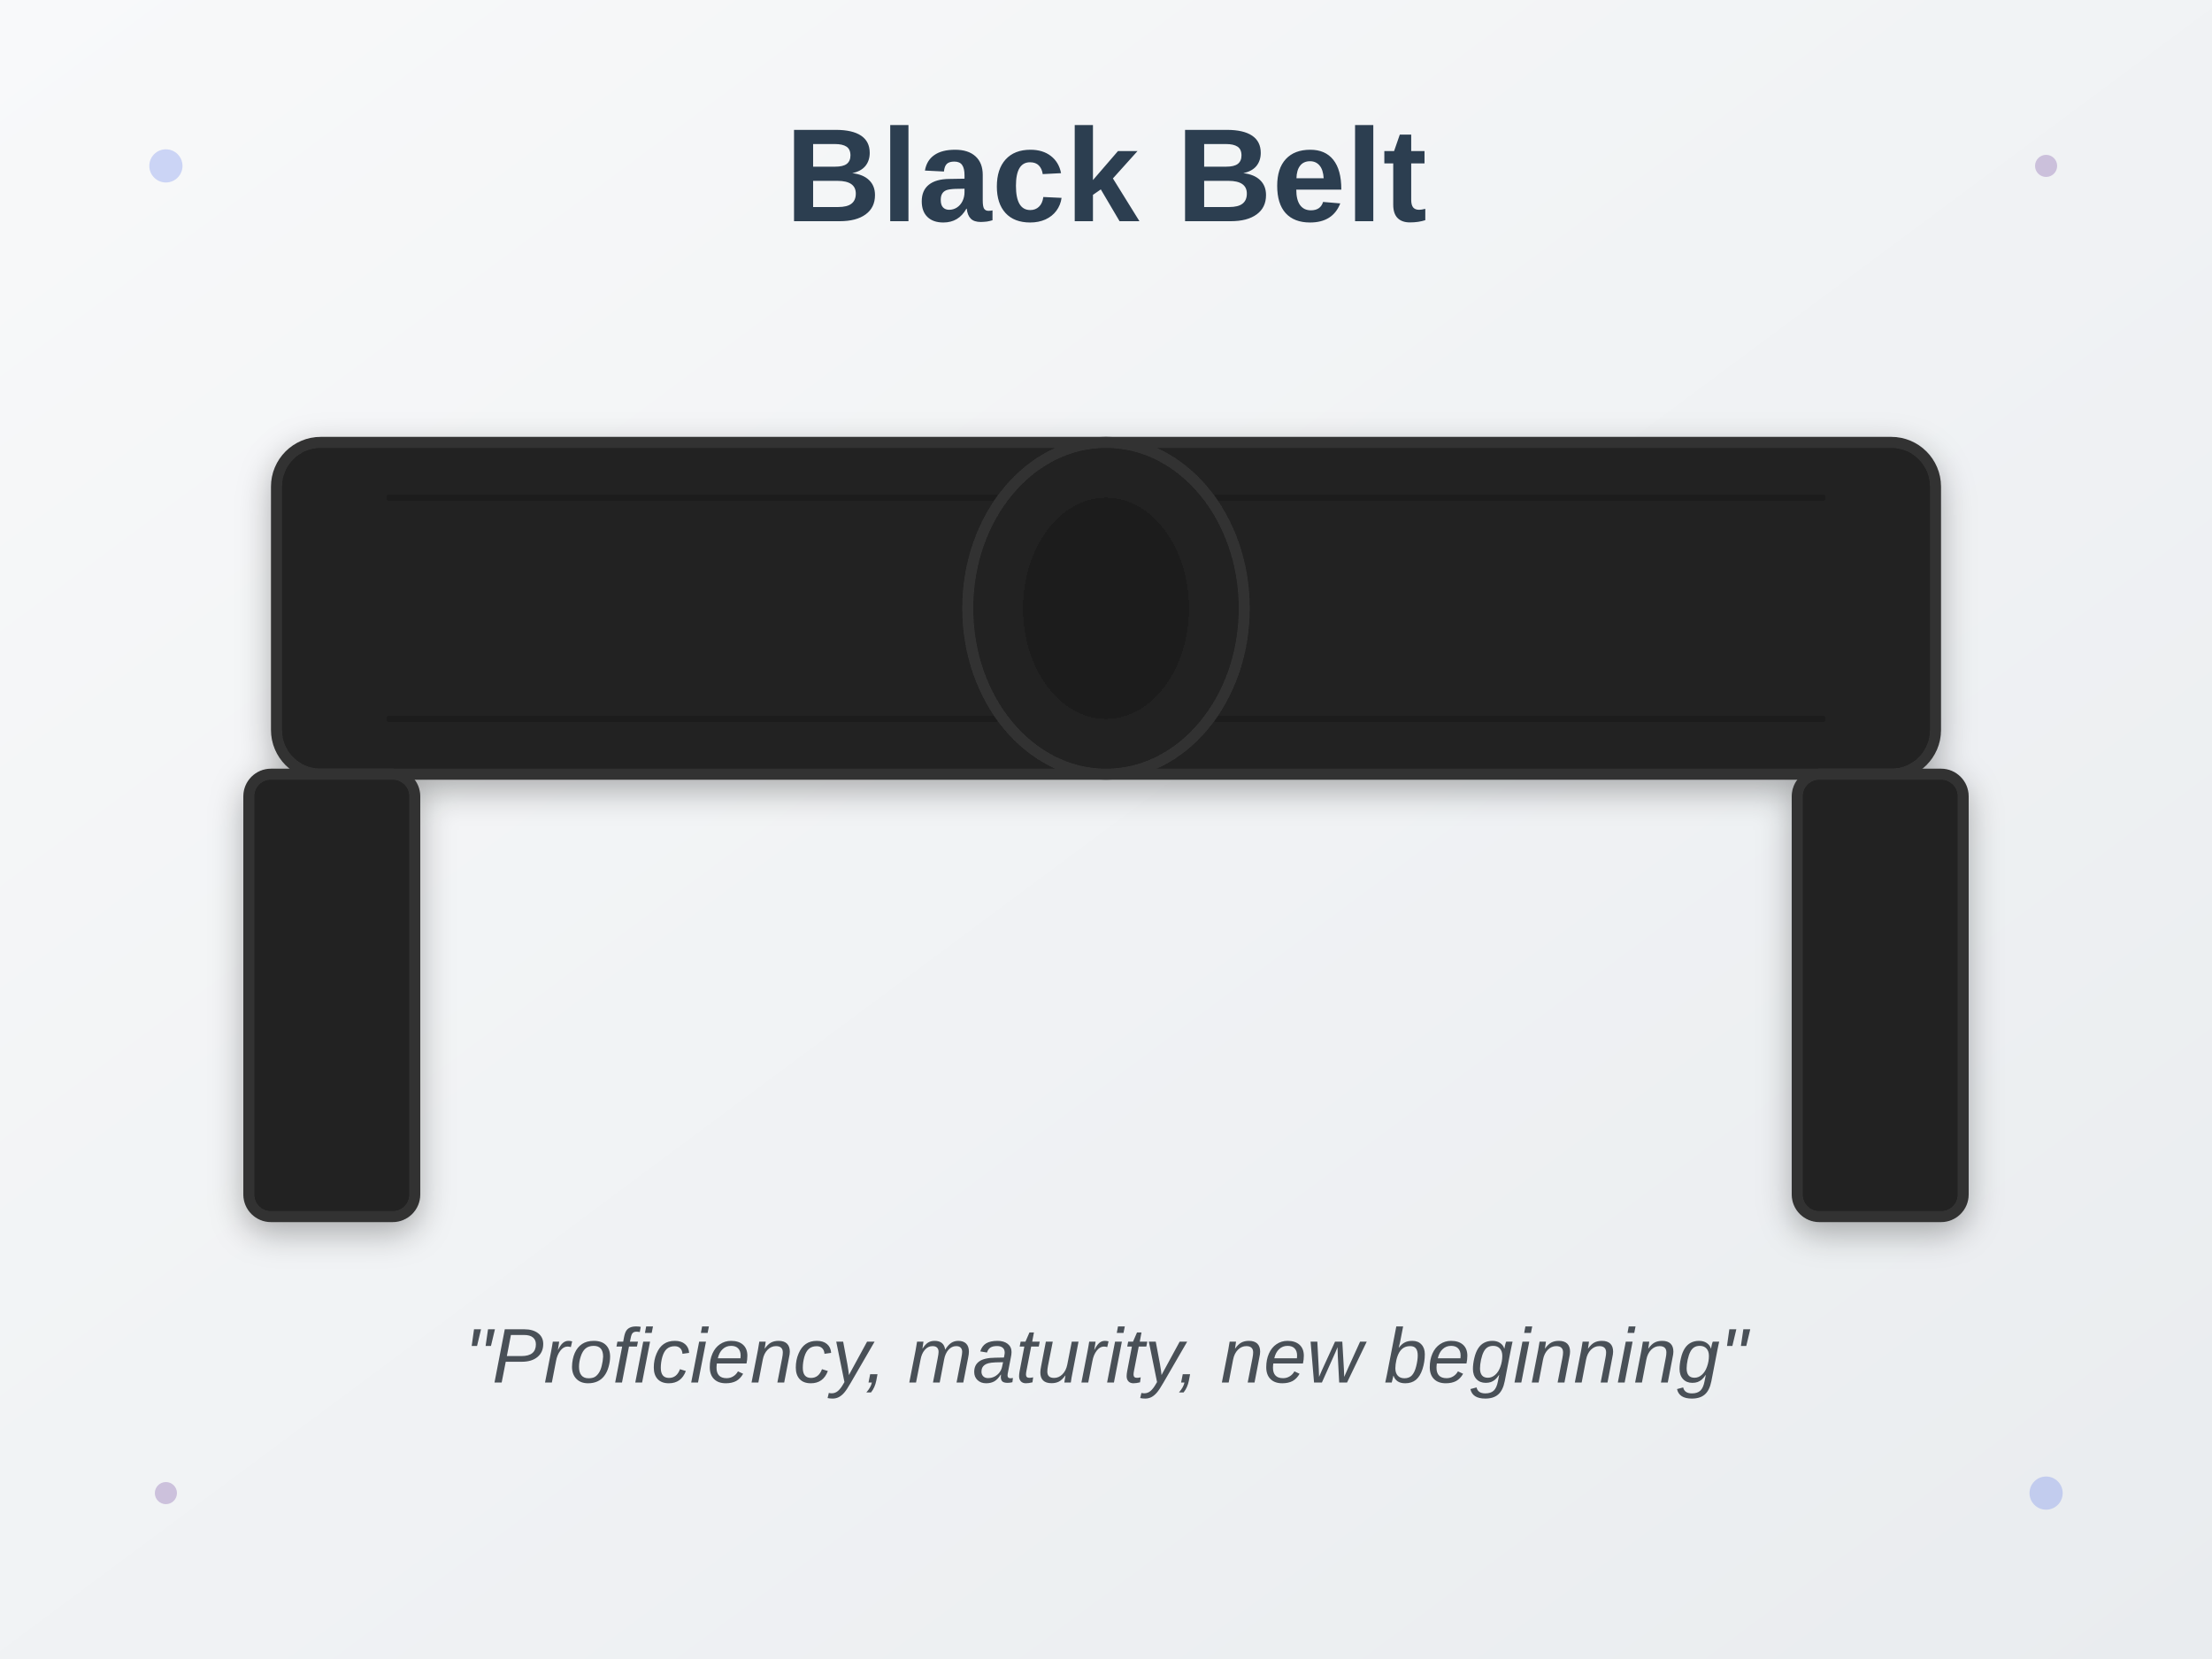
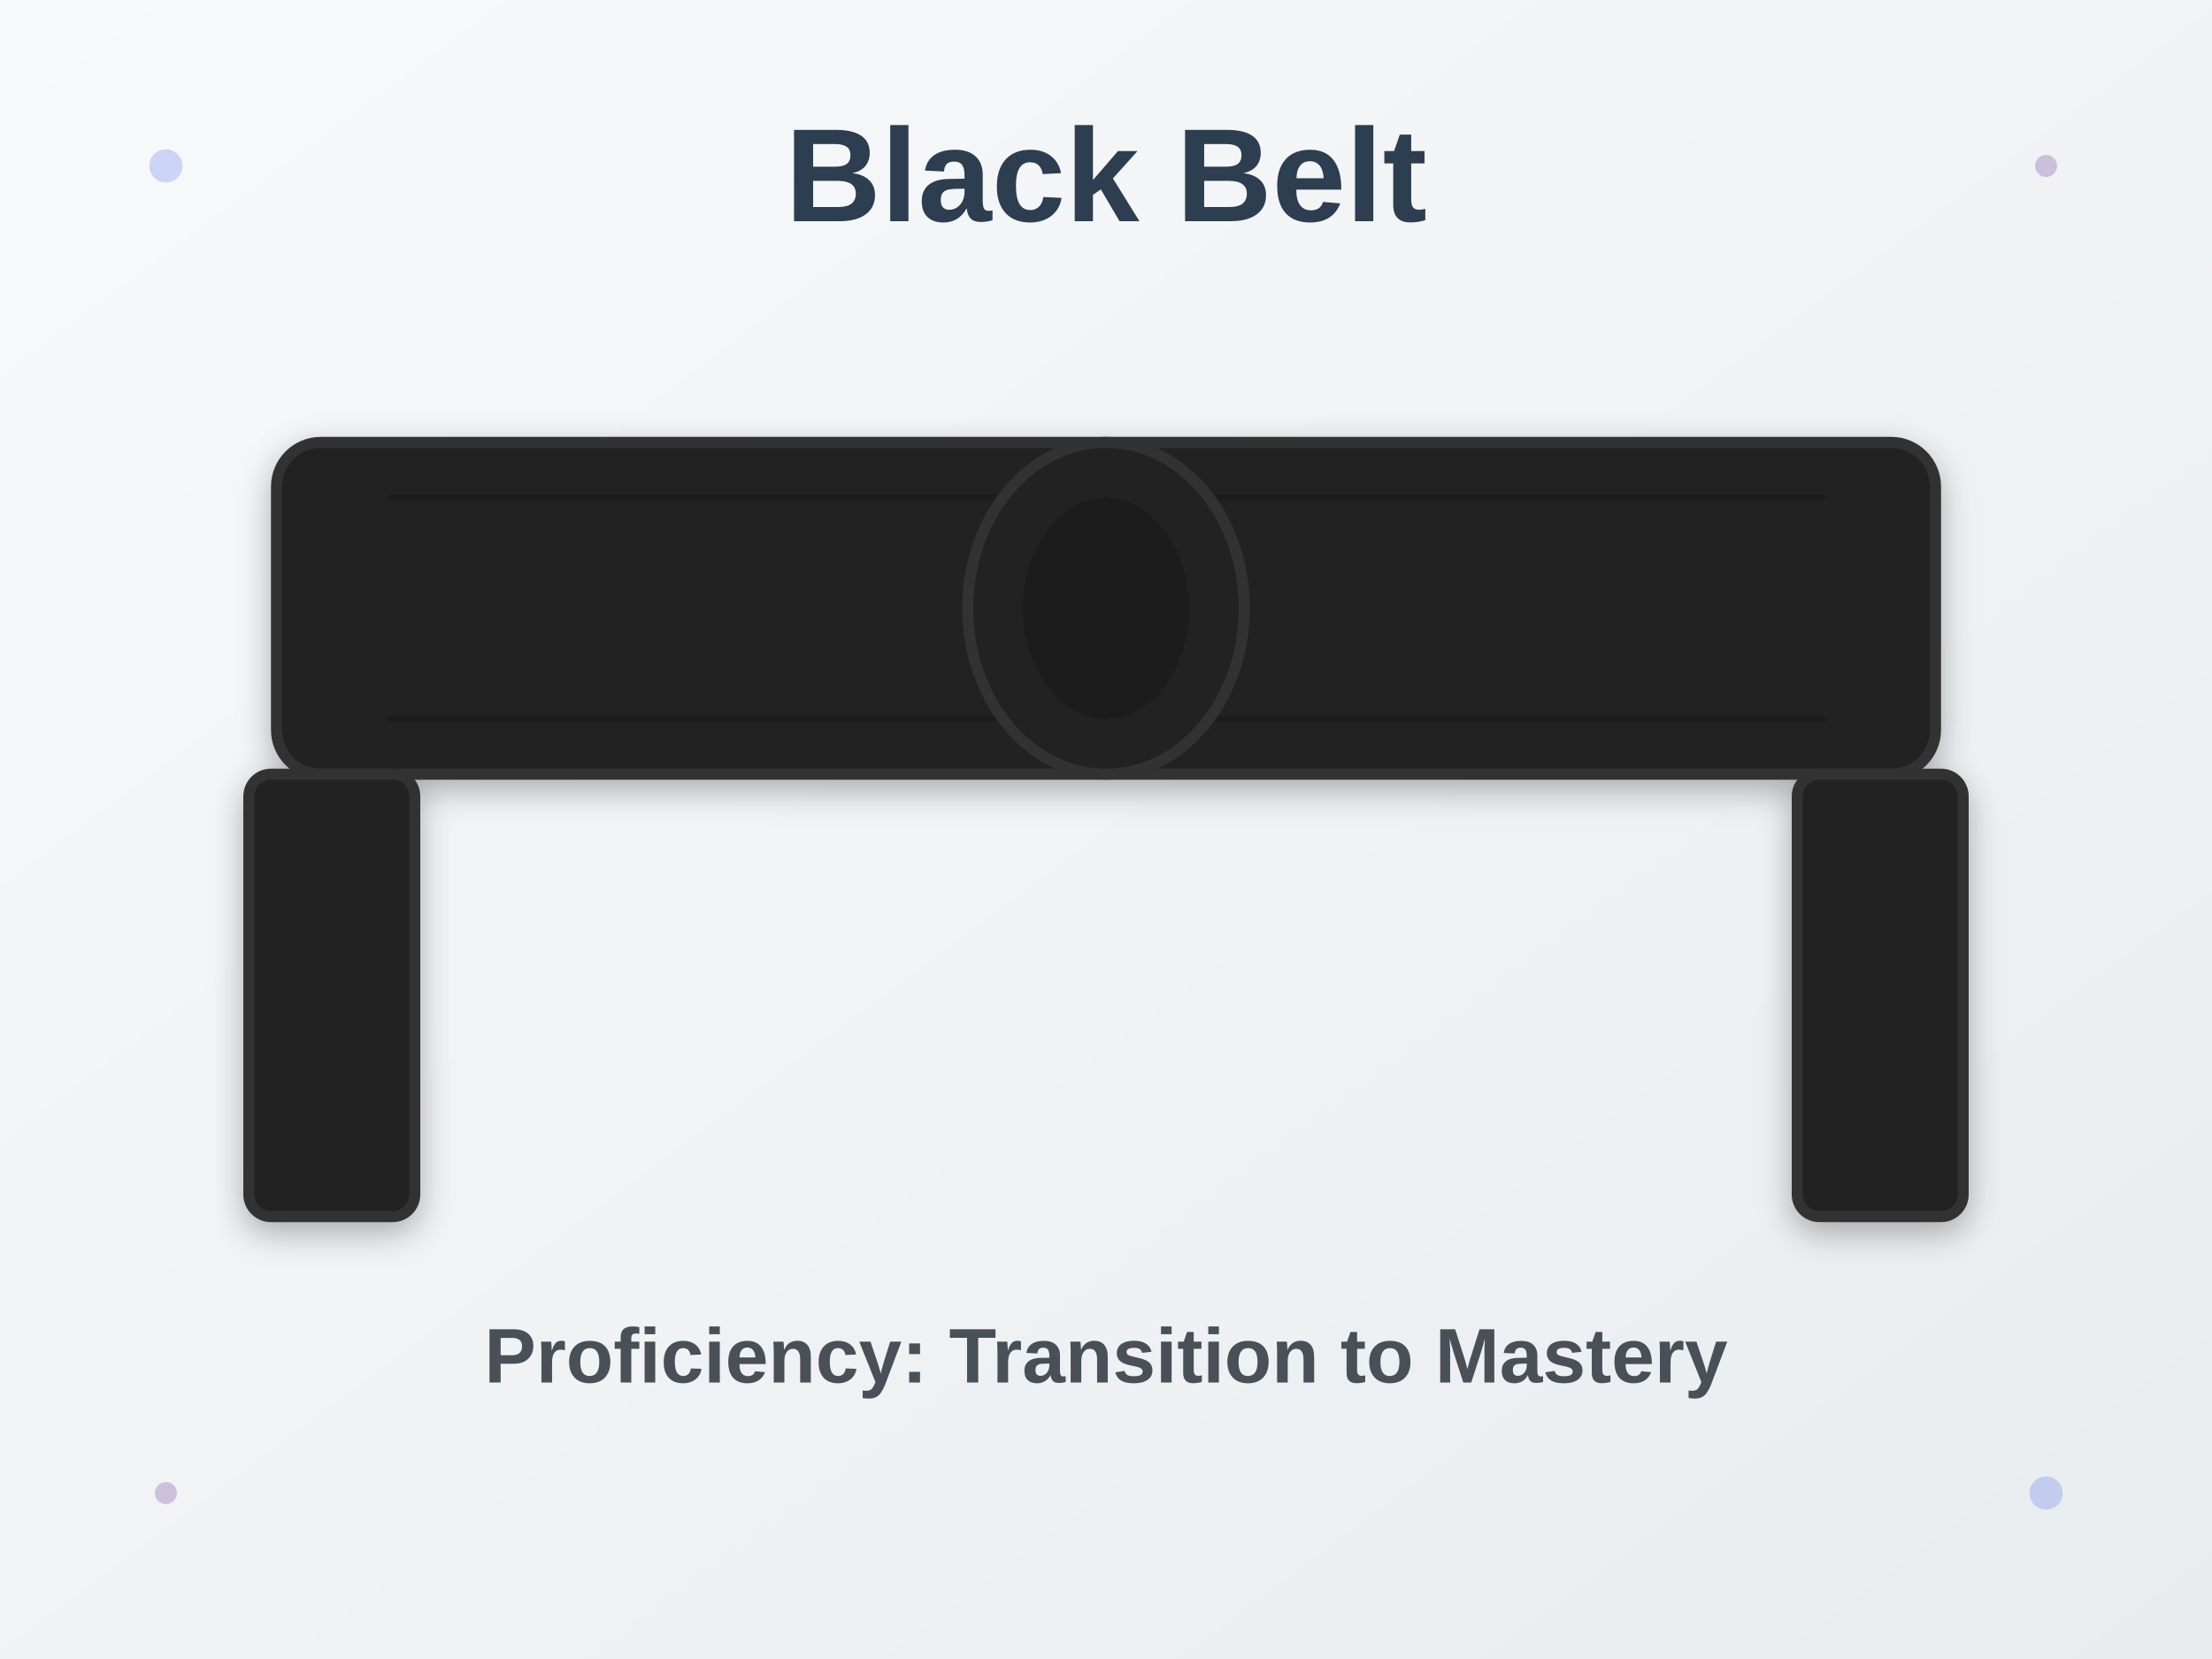
<svg xmlns="http://www.w3.org/2000/svg" viewBox="0 0 400 300" width="400" height="300">
  <defs>
    <linearGradient id="bgGrad" x1="0%" y1="0%" x2="100%" y2="100%">
      <stop offset="0%" style="stop-color:#f8f9fa;stop-opacity:1" />
      <stop offset="100%" style="stop-color:#e9ecef;stop-opacity:1" />
    </linearGradient>
    <filter id="shadow">
      <feDropShadow dx="0" dy="2" stdDeviation="3" flood-opacity="0.3" />
    </filter>
  </defs>
  <rect width="400" height="300" fill="url(#bgGrad)" />
  <g id="belt" filter="url(#shadow)">
    <rect x="50" y="80" width="300" height="60" rx="8" fill="#212121" stroke="#333" stroke-width="2" />
    <line x1="70" y1="90" x2="330" y2="90" stroke="rgba(0,0,0,0.1)" stroke-width="1" />
    <line x1="70" y1="130" x2="330" y2="130" stroke="rgba(0,0,0,0.1)" stroke-width="1" />
    <rect x="45" y="140" width="30" height="80" rx="4" fill="#212121" stroke="#333" stroke-width="2" />
    <rect x="325" y="140" width="30" height="80" rx="4" fill="#212121" stroke="#333" stroke-width="2" />
    <ellipse cx="200" cy="110" rx="25" ry="30" fill="#212121" stroke="#333" stroke-width="2" />
    <ellipse cx="200" cy="110" rx="15" ry="20" fill="rgba(0,0,0,0.1)" />
  </g>
  <text x="200" y="40" font-family="Arial, sans-serif" font-size="24" font-weight="bold" fill="#2c3e50" text-anchor="middle">Black Belt</text>
-   <text x="200" y="250" font-family="Arial, sans-serif" font-size="14" fill="#495057" text-anchor="middle" font-style="italic">"Proficiency, maturity, new beginning"</text>
+   <text x="200" y="250" font-family="Arial, sans-serif" font-size="14" fill="#495057" text-anchor="middle" font-weight="bold">Proficiency: Transition to Mastery</text>
  <circle cx="30" cy="30" r="3" fill="#667eea" opacity="0.3" />
  <circle cx="370" cy="270" r="3" fill="#667eea" opacity="0.3" />
  <circle cx="370" cy="30" r="2" fill="#764ba2" opacity="0.3" />
  <circle cx="30" cy="270" r="2" fill="#764ba2" opacity="0.3" />
</svg>
